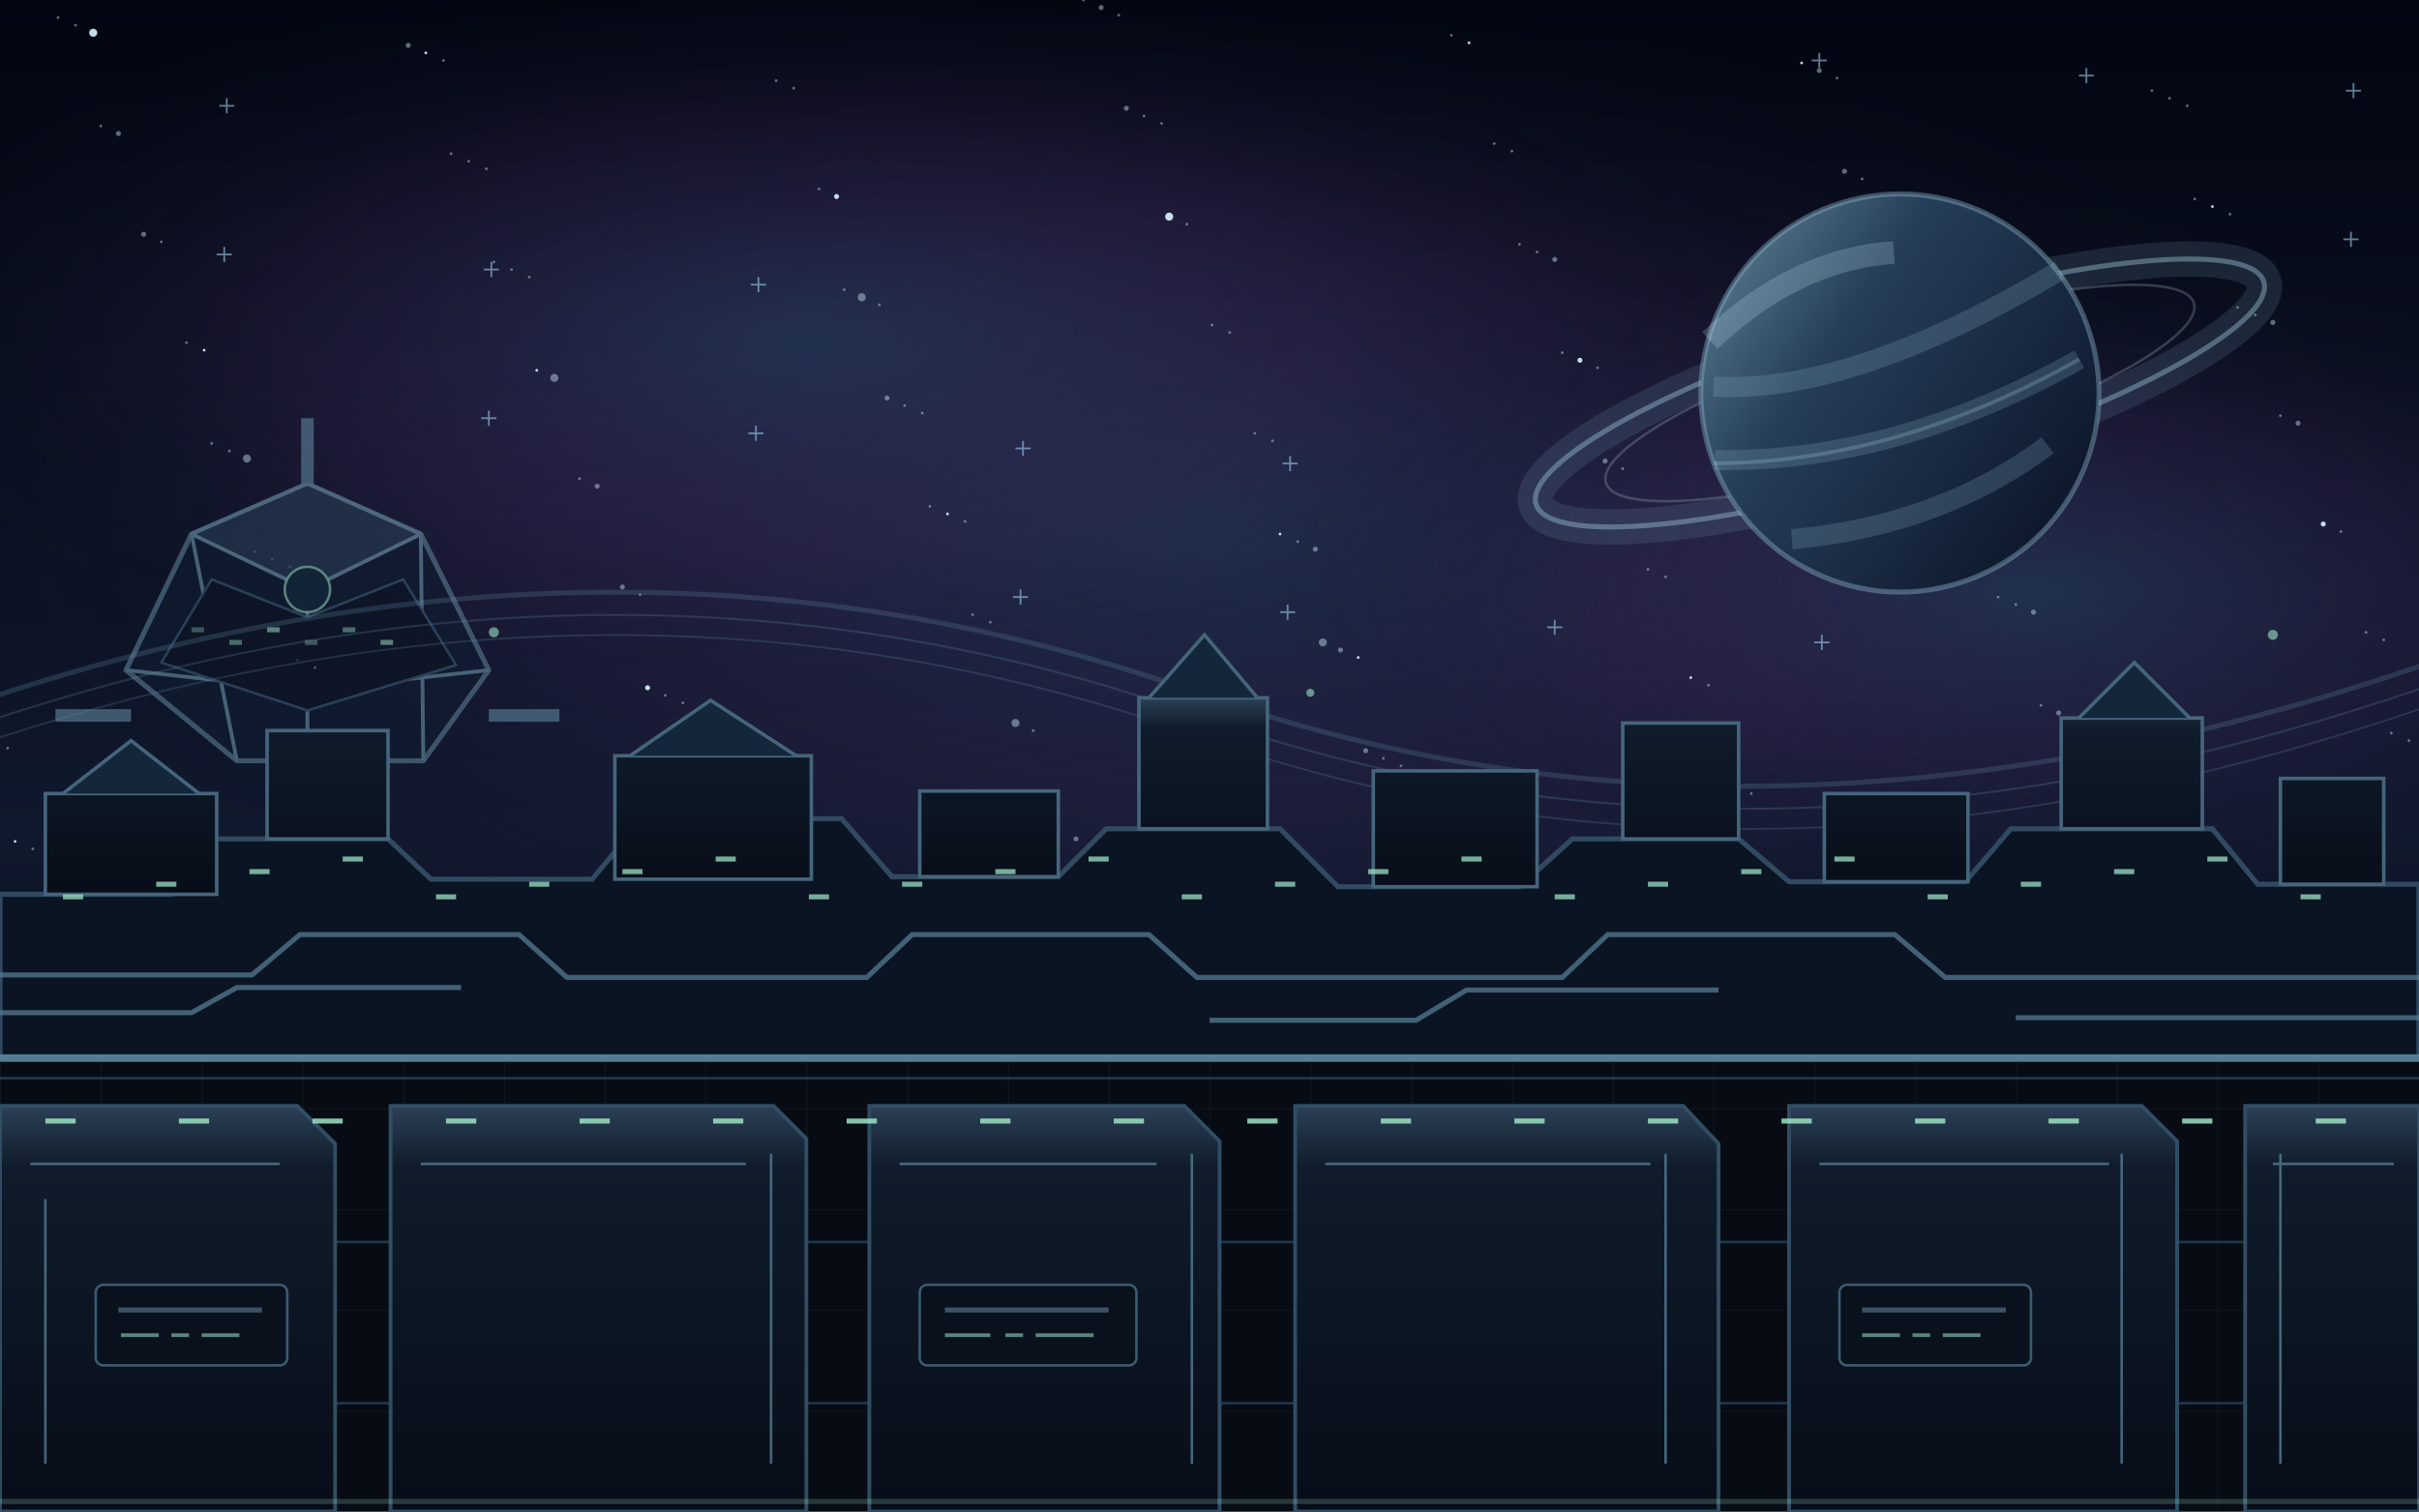
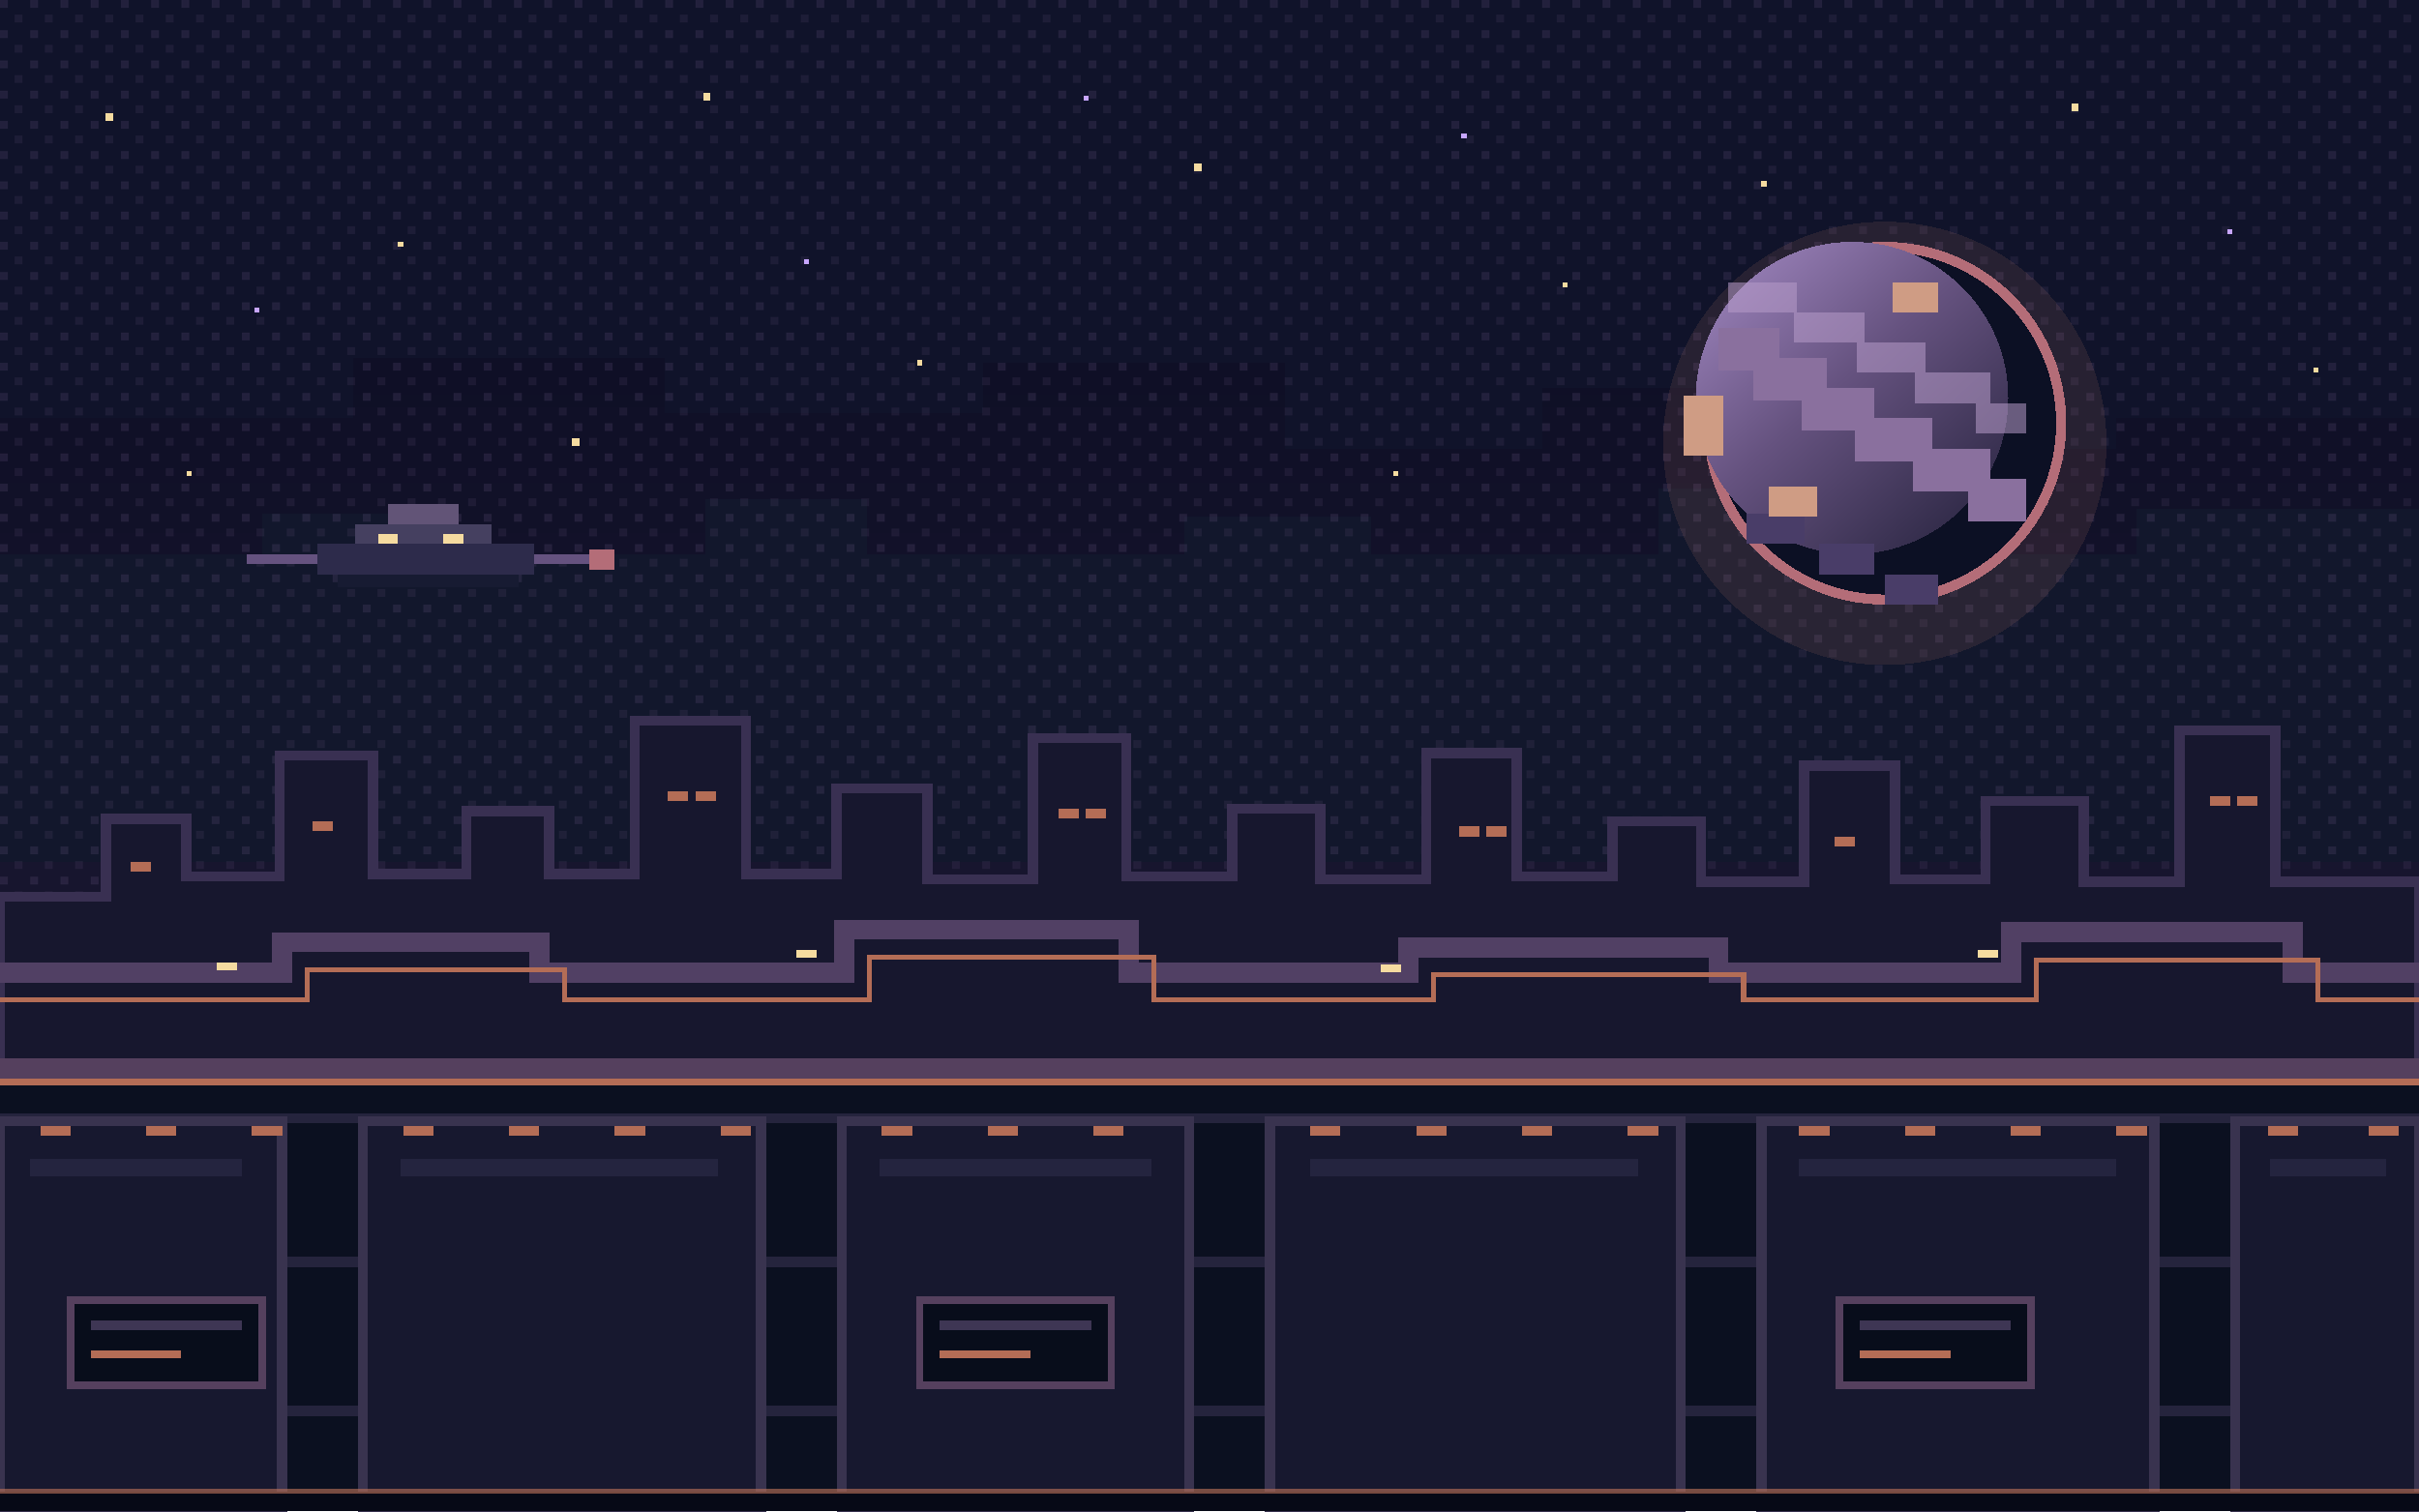
- <svg xmlns="http://www.w3.org/2000/svg" width="960" height="600" viewBox="0 0 960 600">
+ <svg xmlns="http://www.w3.org/2000/svg" width="960" height="600" viewBox="0 0 960 600" shape-rendering="crispEdges">
  <defs>
-     <linearGradient id="space" x2="0" y2="1">
-       <stop stop-color="#030611" />
-       <stop offset=".55" stop-color="#10182d" />
-       <stop offset="1" stop-color="#080d18" />
+     <linearGradient id="sky" x1="0" y1="0" x2="0" y2="1">
+       <stop stop-color="#090b20" />
+       <stop offset=".58" stop-color="#17152e" />
+       <stop offset="1" stop-color="#25182f" />
    </linearGradient>
-     <radialGradient id="nebula">
-       <stop stop-color="#29466a" stop-opacity=".55" />
-       <stop offset=".55" stop-color="#422d63" stop-opacity=".24" />
-       <stop offset="1" stop-color="#10182d" stop-opacity="0" />
-     </radialGradient>
-     <linearGradient id="planet" x2=".8" y2="1">
-       <stop stop-color="#668ca0" />
-       <stop offset=".38" stop-color="#263e59" />
-       <stop offset="1" stop-color="#0b1427" />
+     <linearGradient id="planet" x1="0" y1="0" x2=".9" y2="1">
+       <stop stop-color="#a58bc5" />
+       <stop offset=".48" stop-color="#65527f" />
+       <stop offset="1" stop-color="#28243f" />
    </linearGradient>
-     <linearGradient id="metal" x2="0" y2="1">
-       <stop stop-color="#2c4056" />
-       <stop offset=".15" stop-color="#101c2b" />
-       <stop offset="1" stop-color="#070d18" />
-     </linearGradient>
-     <linearGradient id="glass" x2="1" y2="1">
-       <stop stop-color="#a4f5ed" stop-opacity=".8" />
-       <stop offset=".35" stop-color="#3a8caa" stop-opacity=".4" />
-       <stop offset="1" stop-color="#0b152a" stop-opacity=".1" />
-     </linearGradient>
-     <pattern id="grid" width="40" height="40" patternUnits="userSpaceOnUse">
-       <path d="M40 0H0V40" fill="none" stroke="#7da4c3" stroke-opacity=".12" stroke-width=".7" />
+     <pattern id="dither" width="12" height="12" patternUnits="userSpaceOnUse">
+       <rect width="12" height="12" fill="none" />
+       <rect x="0" y="0" width="3" height="3" fill="#75608e" opacity=".32" />
+       <rect x="6" y="6" width="3" height="3" fill="#75608e" opacity=".22" />
    </pattern>
-     <filter id="glow">
-       <feGaussianBlur stdDeviation="5" />
-     </filter>
  </defs>
-   <rect width="960" height="600" fill="url(#space)" />
-   <rect width="960" height="420" fill="url(#nebula)" />
-   <ellipse cx="320" cy="135" rx="380" ry="150" fill="url(#nebula)" />
-   <ellipse cx="810" cy="235" rx="310" ry="130" fill="url(#nebula)" />
-   <g fill="#d7f4ff">
-     <circle cx="37" cy="13" r="1.6" opacity="0.9" />
-     <circle cx="210" cy="110" r="0.55" opacity="0.42" />
-     <circle cx="383" cy="207" r="0.55" opacity="0.42" />
-     <circle cx="556" cy="304" r="0.55" opacity="0.42" />
-     <circle cx="729" cy="31" r="0.55" opacity="0.42" />
-     <circle cx="902" cy="128" r="1" opacity="0.42" />
-     <circle cx="115" cy="225" r="0.55" opacity="0.42" />
-     <circle cx="288" cy="322" r="0.55" opacity="0.9" />
-     <circle cx="461" cy="49" r="0.55" opacity="0.42" />
-     <circle cx="634" cy="146" r="0.55" opacity="0.42" />
-     <circle cx="807" cy="243" r="1" opacity="0.42" />
-     <circle cx="20" cy="340" r="0.55" opacity="0.42" />
-     <circle cx="193" cy="67" r="0.55" opacity="0.42" />
-     <circle cx="366" cy="164" r="0.55" opacity="0.42" />
-     <circle cx="539" cy="261" r="0.55" opacity="0.9" />
-     <circle cx="712" cy="358" r="1" opacity="0.42" />
-     <circle cx="885" cy="85" r="0.55" opacity="0.42" />
-     <circle cx="98" cy="182" r="1.6" opacity="0.42" />
-     <circle cx="271" cy="279" r="0.55" opacity="0.42" />
-     <circle cx="444" cy="6" r="0.55" opacity="0.42" />
-     <circle cx="617" cy="103" r="1" opacity="0.42" />
-     <circle cx="790" cy="200" r="0.55" opacity="0.9" />
-     <circle cx="3" cy="297" r="0.55" opacity="0.42" />
-     <circle cx="176" cy="24" r="0.55" opacity="0.42" />
-     <circle cx="349" cy="121" r="0.55" opacity="0.42" />
-     <circle cx="522" cy="218" r="1" opacity="0.42" />
-     <circle cx="695" cy="315" r="0.55" opacity="0.42" />
-     <circle cx="868" cy="42" r="0.55" opacity="0.42" />
-     <circle cx="81" cy="139" r="0.55" opacity="0.9" />
-     <circle cx="254" cy="236" r="0.55" opacity="0.42" />
-     <circle cx="427" cy="333" r="1" opacity="0.42" />
-     <circle cx="600" cy="60" r="0.55" opacity="0.42" />
-     <circle cx="773" cy="157" r="0.55" opacity="0.42" />
-     <circle cx="946" cy="254" r="0.55" opacity="0.42" />
-     <circle cx="159" cy="351" r="1.6" opacity="0.42" />
-     <circle cx="332" cy="78" r="1" opacity="0.9" />
-     <circle cx="505" cy="175" r="0.55" opacity="0.42" />
-     <circle cx="678" cy="272" r="0.55" opacity="0.42" />
-     <circle cx="851" cy="369" r="0.55" opacity="0.42" />
-     <circle cx="64" cy="96" r="0.55" opacity="0.42" />
-     <circle cx="237" cy="193" r="1" opacity="0.42" />
-     <circle cx="410" cy="290" r="0.55" opacity="0.42" />
-     <circle cx="583" cy="17" r="0.55" opacity="0.9" />
-     <circle cx="756" cy="114" r="0.55" opacity="0.42" />
-     <circle cx="929" cy="211" r="0.55" opacity="0.42" />
-     <circle cx="142" cy="308" r="1" opacity="0.42" />
-     <circle cx="315" cy="35" r="0.55" opacity="0.42" />
-     <circle cx="488" cy="132" r="0.55" opacity="0.42" />
-     <circle cx="661" cy="229" r="0.55" opacity="0.42" />
-     <circle cx="834" cy="326" r="0.55" opacity="0.9" />
-     <circle cx="47" cy="53" r="1" opacity="0.42" />
-     <circle cx="220" cy="150" r="1.6" opacity="0.42" />
-     <circle cx="393" cy="247" r="0.55" opacity="0.42" />
-     <circle cx="566" cy="344" r="0.55" opacity="0.42" />
-     <circle cx="739" cy="71" r="0.55" opacity="0.42" />
-     <circle cx="912" cy="168" r="1" opacity="0.42" />
-     <circle cx="125" cy="265" r="0.55" opacity="0.9" />
-     <circle cx="298" cy="362" r="0.55" opacity="0.42" />
-     <circle cx="471" cy="89" r="0.55" opacity="0.42" />
-     <circle cx="644" cy="186" r="0.55" opacity="0.42" />
-     <circle cx="817" cy="283" r="1" opacity="0.42" />
-     <circle cx="30" cy="10" r="0.55" opacity="0.42" />
-     <circle cx="203" cy="107" r="0.55" opacity="0.42" />
-     <circle cx="376" cy="204" r="0.55" opacity="0.9" />
-     <circle cx="549" cy="301" r="0.55" opacity="0.42" />
-     <circle cx="722" cy="28" r="1" opacity="0.42" />
-     <circle cx="895" cy="125" r="0.55" opacity="0.42" />
-     <circle cx="108" cy="222" r="0.55" opacity="0.42" />
-     <circle cx="281" cy="319" r="1.6" opacity="0.42" />
-     <circle cx="454" cy="46" r="0.55" opacity="0.42" />
-     <circle cx="627" cy="143" r="1" opacity="0.9" />
-     <circle cx="800" cy="240" r="0.55" opacity="0.42" />
-     <circle cx="13" cy="337" r="0.55" opacity="0.42" />
-     <circle cx="186" cy="64" r="0.55" opacity="0.42" />
-     <circle cx="359" cy="161" r="0.55" opacity="0.42" />
-     <circle cx="532" cy="258" r="1" opacity="0.42" />
-     <circle cx="705" cy="355" r="0.55" opacity="0.42" />
-     <circle cx="878" cy="82" r="0.55" opacity="0.9" />
-     <circle cx="91" cy="179" r="0.55" opacity="0.42" />
-     <circle cx="264" cy="276" r="0.55" opacity="0.42" />
-     <circle cx="437" cy="3" r="1" opacity="0.42" />
-     <circle cx="610" cy="100" r="0.55" opacity="0.42" />
-     <circle cx="783" cy="197" r="0.55" opacity="0.42" />
-     <circle cx="956" cy="294" r="0.55" opacity="0.42" />
-     <circle cx="169" cy="21" r="0.55" opacity="0.9" />
-     <circle cx="342" cy="118" r="1.6" opacity="0.42" />
-     <circle cx="515" cy="215" r="0.55" opacity="0.42" />
-     <circle cx="688" cy="312" r="0.55" opacity="0.42" />
-     <circle cx="861" cy="39" r="0.55" opacity="0.42" />
-     <circle cx="74" cy="136" r="0.55" opacity="0.42" />
-     <circle cx="247" cy="233" r="1" opacity="0.42" />
-     <circle cx="420" cy="330" r="0.55" opacity="0.9" />
-     <circle cx="593" cy="57" r="0.55" opacity="0.42" />
-     <circle cx="766" cy="154" r="0.55" opacity="0.42" />
-     <circle cx="939" cy="251" r="0.55" opacity="0.42" />
-     <circle cx="152" cy="348" r="1" opacity="0.42" />
-     <circle cx="325" cy="75" r="0.55" opacity="0.42" />
-     <circle cx="498" cy="172" r="0.55" opacity="0.42" />
-     <circle cx="671" cy="269" r="0.55" opacity="0.9" />
-     <circle cx="844" cy="366" r="0.55" opacity="0.42" />
-     <circle cx="57" cy="93" r="1" opacity="0.42" />
-     <circle cx="230" cy="190" r="0.55" opacity="0.42" />
-     <circle cx="403" cy="287" r="1.6" opacity="0.42" />
-     <circle cx="576" cy="14" r="0.55" opacity="0.42" />
-     <circle cx="749" cy="111" r="0.55" opacity="0.42" />
-     <circle cx="922" cy="208" r="1" opacity="0.9" />
-     <circle cx="135" cy="305" r="0.55" opacity="0.42" />
-     <circle cx="308" cy="32" r="0.55" opacity="0.42" />
-     <circle cx="481" cy="129" r="0.55" opacity="0.42" />
-     <circle cx="654" cy="226" r="0.55" opacity="0.42" />
-     <circle cx="827" cy="323" r="1" opacity="0.42" />
-     <circle cx="40" cy="50" r="0.55" opacity="0.42" />
-     <circle cx="213" cy="147" r="0.55" opacity="0.9" />
-     <circle cx="386" cy="244" r="0.55" opacity="0.42" />
-     <circle cx="559" cy="341" r="0.55" opacity="0.42" />
-     <circle cx="732" cy="68" r="1" opacity="0.42" />
-     <circle cx="905" cy="165" r="0.55" opacity="0.42" />
-     <circle cx="118" cy="262" r="0.55" opacity="0.42" />
-     <circle cx="291" cy="359" r="0.55" opacity="0.42" />
-     <circle cx="464" cy="86" r="1.6" opacity="0.9" />
-     <circle cx="637" cy="183" r="1" opacity="0.42" />
-     <circle cx="810" cy="280" r="0.55" opacity="0.42" />
-     <circle cx="23" cy="7" r="0.55" opacity="0.42" />
-     <circle cx="196" cy="104" r="0.55" opacity="0.42" />
-     <circle cx="369" cy="201" r="0.55" opacity="0.42" />
-     <circle cx="542" cy="298" r="1" opacity="0.42" />
-     <circle cx="715" cy="25" r="0.55" opacity="0.9" />
-     <circle cx="888" cy="122" r="0.55" opacity="0.42" />
-     <circle cx="101" cy="219" r="0.55" opacity="0.42" />
-     <circle cx="274" cy="316" r="0.55" opacity="0.42" />
-     <circle cx="447" cy="43" r="1" opacity="0.42" />
-     <circle cx="620" cy="140" r="0.55" opacity="0.42" />
-     <circle cx="793" cy="237" r="0.55" opacity="0.42" />
-     <circle cx="6" cy="334" r="0.55" opacity="0.9" />
-     <circle cx="179" cy="61" r="0.55" opacity="0.42" />
-     <circle cx="352" cy="158" r="1" opacity="0.42" />
-     <circle cx="525" cy="255" r="1.6" opacity="0.42" />
-     <circle cx="698" cy="352" r="0.55" opacity="0.42" />
-     <circle cx="871" cy="79" r="0.55" opacity="0.42" />
-     <circle cx="84" cy="176" r="0.55" opacity="0.42" />
-     <circle cx="257" cy="273" r="1" opacity="0.9" />
-     <circle cx="430" cy="0" r="0.55" opacity="0.42" />
-     <circle cx="603" cy="97" r="0.55" opacity="0.42" />
-     <circle cx="776" cy="194" r="0.55" opacity="0.42" />
-     <circle cx="949" cy="291" r="0.55" opacity="0.42" />
-     <circle cx="162" cy="18" r="1" opacity="0.42" />
-     <circle cx="335" cy="115" r="0.55" opacity="0.42" />
-     <circle cx="508" cy="212" r="0.55" opacity="0.9" />
-     <circle cx="681" cy="309" r="0.55" opacity="0.42" />
-     <circle cx="854" cy="36" r="0.55" opacity="0.42" />
+   <rect width="960" height="600" fill="url(#sky)" />
+   <path d="M0 0H960V166H840V178H720V154H612V178H510V144H390V164H264V142H140V166H0Z" fill="#10132a" />
+   <path d="M0 220H104V204H174V220H280V198H344V220H470V205H544V220H658V194H744V220H848V202H960V342H0Z" fill="#12172c" />
+   <rect x="0" y="0" width="960" height="420" fill="url(#dither)" opacity=".58" />
+   <g fill="#f5dba0">
+     <rect x="42" y="45" width="3" height="3" />
+     <rect x="158" y="96" width="2" height="2" />
+     <rect x="279" y="37" width="3" height="3" />
+     <rect x="364" y="143" width="2" height="2" />
+     <rect x="474" y="65" width="3" height="3" />
+     <rect x="620" y="112" width="2" height="2" />
+     <rect x="822" y="41" width="3" height="3" />
+     <rect x="918" y="146" width="2" height="2" />
+     <rect x="74" y="187" width="2" height="2" />
+     <rect x="227" y="174" width="3" height="3" />
+     <rect x="553" y="187" width="2" height="2" />
+     <rect x="699" y="72" width="2" height="2" />
  </g>
-   <g fill="#a5dfff" opacity=".55">
-     <path d="M87 42h6m-3 -3v6" stroke="#a5dfff" stroke-width=".7" />
-     <path d="M298 113h6m-3 -3v6" stroke="#a5dfff" stroke-width=".7" />
-     <path d="M509 184h6m-3 -3v6" stroke="#a5dfff" stroke-width=".7" />
-     <path d="M720 255h6m-3 -3v6" stroke="#a5dfff" stroke-width=".7" />
-     <path d="M931 36h6m-3 -3v6" stroke="#a5dfff" stroke-width=".7" />
-     <path d="M192 107h6m-3 -3v6" stroke="#a5dfff" stroke-width=".7" />
-     <path d="M403 178h6m-3 -3v6" stroke="#a5dfff" stroke-width=".7" />
-     <path d="M614 249h6m-3 -3v6" stroke="#a5dfff" stroke-width=".7" />
-     <path d="M825 30h6m-3 -3v6" stroke="#a5dfff" stroke-width=".7" />
-     <path d="M86 101h6m-3 -3v6" stroke="#a5dfff" stroke-width=".7" />
-     <path d="M297 172h6m-3 -3v6" stroke="#a5dfff" stroke-width=".7" />
-     <path d="M508 243h6m-3 -3v6" stroke="#a5dfff" stroke-width=".7" />
-     <path d="M719 24h6m-3 -3v6" stroke="#a5dfff" stroke-width=".7" />
-     <path d="M930 95h6m-3 -3v6" stroke="#a5dfff" stroke-width=".7" />
-     <path d="M191 166h6m-3 -3v6" stroke="#a5dfff" stroke-width=".7" />
-     <path d="M402 237h6m-3 -3v6" stroke="#a5dfff" stroke-width=".7" />
+   <g fill="#c7a6ff">
+     <rect x="101" y="122" width="2" height="2" />
+     <rect x="319" y="103" width="2" height="2" />
+     <rect x="430" y="38" width="2" height="2" />
+     <rect x="580" y="53" width="2" height="2" />
+     <rect x="762" y="155" width="2" height="2" />
+     <rect x="884" y="91" width="2" height="2" />
  </g>
-   <g transform="translate(754 156) rotate(-17)">
-     <ellipse rx="151" ry="31" fill="none" stroke="#789fb8" stroke-opacity=".17" stroke-width="14" />
-     <ellipse rx="151" ry="31" fill="none" stroke="#9dc9d9" stroke-opacity=".42" stroke-width="2" />
-     <ellipse rx="122" ry="25" fill="none" stroke="#b7d7e3" stroke-opacity=".24" stroke-width="1" />
-     <circle r="79" fill="url(#planet)" stroke="#83a9c0" stroke-opacity=".45" stroke-width="2" />
-     <path d="M-70 -24 Q-18 -5 75 -28M-78 4Q-10 26 72 8M-58 43Q0 55 50 37" fill="none" stroke="#8db6c9" stroke-opacity=".22" stroke-width="8" />
-     <path d="M-66 -42Q-24 -63 14 -54" fill="none" stroke="#d0f4ff" stroke-opacity=".2" stroke-width="9" />
-     <path d="M-79 5Q-10 26 72 8" fill="none" stroke="#b0dbe8" stroke-opacity=".23" stroke-width="1.5" />
+   <g>
+     <circle cx="748" cy="176" r="88" fill="#d48c70" opacity=".12" />
+     <circle cx="748" cy="168" r="70" fill="#0c1024" stroke="#b46d78" stroke-width="4" />
+     <circle cx="735" cy="158" r="62" fill="url(#planet)" />
+     <path d="M682 130H706V142H725V154H744V166H767V178H790V190H804V207H781V195H759V183H736V171H715V159H696V147H682Z" fill="#8a709e" />
+     <path d="M686 112H713V124H740V136H764V148H790V160H804V172H784V160H760V148H737V136H712V124H686Z" fill="#b69ac8" opacity=".55" />
+     <path d="M693 204H716V216H744V228H769V240H748V228H722V216H693Z" fill="#493d68" />
+     <path d="M668 157H684V181H668ZM702 193H721V205H702ZM751 112H769V124H751Z" fill="#cf9c84" />
  </g>
-   <g transform="translate(90 170)" opacity=".65" stroke-linejoin="round">
-     <path d="M-40 96L-14 42 32 22 77 42 104 96 78 132 4 132Z" fill="#101c30" stroke="#54758b" stroke-width="2" />
-     <path d="M-14 42L32 22 77 42 32 64Z" fill="#263a52" stroke="#6b92a8" stroke-width="1.5" />
-     <path d="M32 64V131M-40 96L32 104 104 96M-14 42L4 132M77 42L78 132" fill="none" stroke="#638aa0" stroke-width="1.5" />
-     <path d="M-26 93L-6 60 32 75 70 60 91 94 32 112Z" fill="#0b1424" stroke="#38576f" />
-     <g fill="#9ce2c4">
-       <rect x="-14" y="79" width="5" height="2" opacity="0.5" />
-       <rect x="1" y="84" width="5" height="2" opacity="0.65" />
-       <rect x="16" y="79" width="5" height="2" opacity="0.8" />
-       <rect x="31" y="84" width="5" height="2" opacity="0.5" />
-       <rect x="46" y="79" width="5" height="2" opacity="0.65" />
-       <rect x="61" y="84" width="5" height="2" opacity="0.8" />
-     </g>
-     <path d="M-68 114H-38M104 114H132M32 22V-4M32 132V154" stroke="#587d94" stroke-width="5" />
-     <circle cx="32" cy="64" r="9" fill="#152b3e" stroke="#9ce2c4" stroke-opacity=".8" />
+   <g transform="translate(126 208)">
+     <rect x="0" y="8" width="86" height="12" fill="#2d2b4b" />
+     <rect x="15" y="0" width="54" height="8" fill="#454060" />
+     <rect x="28" y="-8" width="28" height="8" fill="#625477" />
+     <rect x="8" y="20" width="72" height="5" fill="#171b32" />
+     <rect x="24" y="4" width="8" height="4" fill="#f5dba0" />
+     <rect x="50" y="4" width="8" height="4" fill="#f5dba0" />
+     <rect x="-28" y="12" width="28" height="4" fill="#65527f" />
+     <rect x="86" y="12" width="22" height="4" fill="#65527f" />
+     <rect x="108" y="10" width="10" height="8" fill="#b46d78" />
  </g>
-   <g fill="none" stroke="#6088a2" stroke-opacity=".26">
-     <path d="M-30 286Q235 190 475 275T1000 250" stroke-width="2" />
-     <path d="M-30 295Q235 199 475 284T1000 259" stroke-width=".8" />
-     <path d="M-30 303Q235 207 475 292T1000 267" stroke-width=".7" />
+   <path d="M0 356H42V325H74V348H111V300H148V347H185V322H218V347H252V286H296V347H332V313H368V349H410V293H447V348H489V321H524V349H566V299H602V348H640V326H675V350H716V304H752V349H788V318H827V350H865V290H903V350H960V430H0Z" fill="#17172e" stroke="#393052" stroke-width="4" />
+   <g fill="#b46d56">
+     <rect x="52" y="342" width="8" height="4" />
+     <rect x="124" y="326" width="8" height="4" />
+     <rect x="265" y="314" width="8" height="4" />
+     <rect x="276" y="314" width="8" height="4" />
+     <rect x="420" y="321" width="8" height="4" />
+     <rect x="431" y="321" width="8" height="4" />
+     <rect x="579" y="328" width="8" height="4" />
+     <rect x="590" y="328" width="8" height="4" />
+     <rect x="728" y="332" width="8" height="4" />
+     <rect x="877" y="316" width="8" height="4" />
+     <rect x="888" y="316" width="8" height="4" />
  </g>
-   <g fill="#9ce2c4" opacity=".6">
-     <circle cx="196" cy="251" r="2" />
-     <circle cx="520" cy="275" r="1.6" />
-     <circle cx="902" cy="252" r="2" />
+   <path d="M0 386H112V374H214V386H335V369H448V386H559V376H682V386H798V370H910V386H960" fill="none" stroke="#514064" stroke-width="8" />
+   <path d="M0 397H122V385H224V397H345V380H458V397H569V387H692V397H808V381H920V397H960" fill="none" stroke="#b46d56" stroke-width="2" />
+   <g fill="#f5dba0">
+     <rect x="86" y="382" width="8" height="3" />
+     <rect x="316" y="377" width="8" height="3" />
+     <rect x="548" y="383" width="8" height="3" />
+     <rect x="785" y="377" width="8" height="3" />
  </g>
-   <path d="M0 355L68 355 82 333 154 333 171 349 235 349 255 325 334 325 354 348 420 348 439 329 508 329 531 352 603 352 624 333 690 333 710 350 780 350 798 329 878 329 896 351 960 351V505H0Z" fill="#0a1422" stroke="#314a61" stroke-width="2" />
-   <g fill="url(#metal)" stroke="#45657c" stroke-width="1.4">
-     <path d="M18 355V315H86V355ZM106 333V290H154V333ZM244 349V300H322V349ZM365 348V314H420V348ZM452 329V277H503V329ZM545 352V306H610V352ZM644 333V287H690V333ZM724 350V315H781V350ZM818 329V285H874V329ZM905 351V309H946V351Z" />
-     <path d="M25 315L52 294 79 315M250 300L282 278 316 300M456 277L478 252 499 277M825 285L847 263 869 285" fill="#14263a" />
+   <rect x="0" y="420" width="960" height="180" fill="#0b1020" />
+   <rect x="0" y="420" width="960" height="8" fill="#55405e" />
+   <rect x="0" y="428" width="960" height="3" fill="#b46d56" />
+   <path d="M0 444H960M0 501H960M0 560H960" stroke="#25243d" stroke-width="4" />
+   <g fill="#17182f" stroke="#39334f" stroke-width="4">
+     <path d="M0 445H112V600H0ZM144 445H302V600H144ZM334 445H472V600H334ZM504 445H667V600H504ZM699 445H855V600H699ZM887 445H960V600H887Z" />
  </g>
-   <g fill="#9ce2c4" opacity=".75">
-     <rect x="25" y="355" width="8" height="2" />
-     <rect x="62" y="350" width="8" height="2" />
-     <rect x="99" y="345" width="8" height="2" />
-     <rect x="136" y="340" width="8" height="2" />
-     <rect x="173" y="355" width="8" height="2" />
-     <rect x="210" y="350" width="8" height="2" />
-     <rect x="247" y="345" width="8" height="2" />
-     <rect x="284" y="340" width="8" height="2" />
-     <rect x="321" y="355" width="8" height="2" />
-     <rect x="358" y="350" width="8" height="2" />
-     <rect x="395" y="345" width="8" height="2" />
-     <rect x="432" y="340" width="8" height="2" />
-     <rect x="469" y="355" width="8" height="2" />
-     <rect x="506" y="350" width="8" height="2" />
-     <rect x="543" y="345" width="8" height="2" />
-     <rect x="580" y="340" width="8" height="2" />
-     <rect x="617" y="355" width="8" height="2" />
-     <rect x="654" y="350" width="8" height="2" />
-     <rect x="691" y="345" width="8" height="2" />
-     <rect x="728" y="340" width="8" height="2" />
-     <rect x="765" y="355" width="8" height="2" />
-     <rect x="802" y="350" width="8" height="2" />
-     <rect x="839" y="345" width="8" height="2" />
-     <rect x="876" y="340" width="8" height="2" />
-     <rect x="913" y="355" width="8" height="2" />
+   <g fill="#24243f">
+     <rect x="12" y="460" width="84" height="7" />
+     <rect x="159" y="460" width="126" height="7" />
+     <rect x="349" y="460" width="108" height="7" />
+     <rect x="520" y="460" width="130" height="7" />
+     <rect x="714" y="460" width="126" height="7" />
+     <rect x="901" y="460" width="46" height="7" />
  </g>
-   <g stroke="#547a91" stroke-width="2" fill="none" opacity=".75">
-     <path d="M0 387H100L119 371H206L225 388H344L362 371H456L475 388H620L638 371H752L772 388H960" />
-     <path d="M0 402H76L94 392H183M480 405H562L582 393H682M800 404H960" />
+   <g fill="#b46d56">
+     <rect x="16" y="447" width="12" height="4" />
+     <rect x="58" y="447" width="12" height="4" />
+     <rect x="100" y="447" width="12" height="4" />
+     <rect x="160" y="447" width="12" height="4" />
+     <rect x="202" y="447" width="12" height="4" />
+     <rect x="244" y="447" width="12" height="4" />
+     <rect x="286" y="447" width="12" height="4" />
+     <rect x="350" y="447" width="12" height="4" />
+     <rect x="392" y="447" width="12" height="4" />
+     <rect x="434" y="447" width="12" height="4" />
+     <rect x="520" y="447" width="12" height="4" />
+     <rect x="562" y="447" width="12" height="4" />
+     <rect x="604" y="447" width="12" height="4" />
+     <rect x="646" y="447" width="12" height="4" />
+     <rect x="714" y="447" width="12" height="4" />
+     <rect x="756" y="447" width="12" height="4" />
+     <rect x="798" y="447" width="12" height="4" />
+     <rect x="840" y="447" width="12" height="4" />
+     <rect x="900" y="447" width="12" height="4" />
+     <rect x="940" y="447" width="12" height="4" />
  </g>
-   <path d="M0 420H960V600H0Z" fill="#060b14" />
-   <path d="M0 420H960" stroke="#577c91" stroke-width="3" />
-   <path d="M0 428H960M0 493H960M0 557H960" stroke="#20374b" stroke-width="1" />
-   <rect x="0" y="421" width="960" height="179" fill="url(#grid)" opacity=".72" />
-   <g fill="url(#metal)" stroke="#304d64" stroke-width="1.5">
-     <path d="M0 439H118L133 454V600H0ZM155 439H307L320 452V600H155ZM345 439H470L484 453V600H345ZM514 439H668L682 454V600H514ZM710 439H850L864 453V600H710ZM891 439H960V600H891Z" />
+   <g>
+     <rect x="28" y="516" width="76" height="34" fill="#080d1b" stroke="#55405e" stroke-width="3" />
+     <rect x="36" y="524" width="60" height="4" fill="#3e3654" />
+     <rect x="36" y="536" width="36" height="3" fill="#b46d56" />
+     <rect x="365" y="516" width="76" height="34" fill="#080d1b" stroke="#55405e" stroke-width="3" />
+     <rect x="373" y="524" width="60" height="4" fill="#3e3654" />
+     <rect x="373" y="536" width="36" height="3" fill="#b46d56" />
+     <rect x="730" y="516" width="76" height="34" fill="#080d1b" stroke="#55405e" stroke-width="3" />
+     <rect x="738" y="524" width="60" height="4" fill="#3e3654" />
+     <rect x="738" y="536" width="36" height="3" fill="#b46d56" />
  </g>
-   <g stroke="#547b93" stroke-width="1" fill="none" opacity=".8">
-     <path d="M12 462H111M167 462H296M357 462H459M526 462H655M722 462H837M902 462H950" />
-     <path d="M18 476V581M306 458V581M473 458V581M661 458V581M842 458V581M905 458V581" />
-   </g>
-   <g fill="#9ce2c4" opacity=".85">
-     <rect x="18" y="444" width="12" height="2" />
-     <rect x="71" y="444" width="12" height="2" />
-     <rect x="124" y="444" width="12" height="2" />
-     <rect x="177" y="444" width="12" height="2" />
-     <rect x="230" y="444" width="12" height="2" />
-     <rect x="283" y="444" width="12" height="2" />
-     <rect x="336" y="444" width="12" height="2" />
-     <rect x="389" y="444" width="12" height="2" />
-     <rect x="442" y="444" width="12" height="2" />
-     <rect x="495" y="444" width="12" height="2" />
-     <rect x="548" y="444" width="12" height="2" />
-     <rect x="601" y="444" width="12" height="2" />
-     <rect x="654" y="444" width="12" height="2" />
-     <rect x="707" y="444" width="12" height="2" />
-     <rect x="760" y="444" width="12" height="2" />
-     <rect x="813" y="444" width="12" height="2" />
-     <rect x="866" y="444" width="12" height="2" />
-     <rect x="919" y="444" width="12" height="2" />
-   </g>
-   <g fill="#08111c" stroke="#3b5b70" stroke-width="1">
-     <rect x="38" y="510" width="76" height="32" rx="3" />
-     <rect x="365" y="510" width="86" height="32" rx="3" />
-     <rect x="730" y="510" width="76" height="32" rx="3" />
-   </g>
-   <g fill="#8db5ca" opacity=".4">
-     <rect x="47" y="519" width="57" height="2" />
-     <rect x="375" y="519" width="65" height="2" />
-     <rect x="739" y="519" width="57" height="2" />
-   </g>
-   <g stroke="#9ce2c4" stroke-width="1.5" opacity=".55">
-     <path d="M48 530h15m5 0h7m5 0h15M375 530h18m6 0h7m5 0h23M739 530h15m5 0h7m5 0h15" />
-   </g>
-   <path d="M0 596H960" stroke="#9ce2c4" stroke-opacity=".22" stroke-width="2" />
+   <path d="M0 592H960V600H0Z" fill="#060916" />
+   <path d="M0 592H960" stroke="#b46d56" stroke-width="2" opacity=".65" />
</svg>
